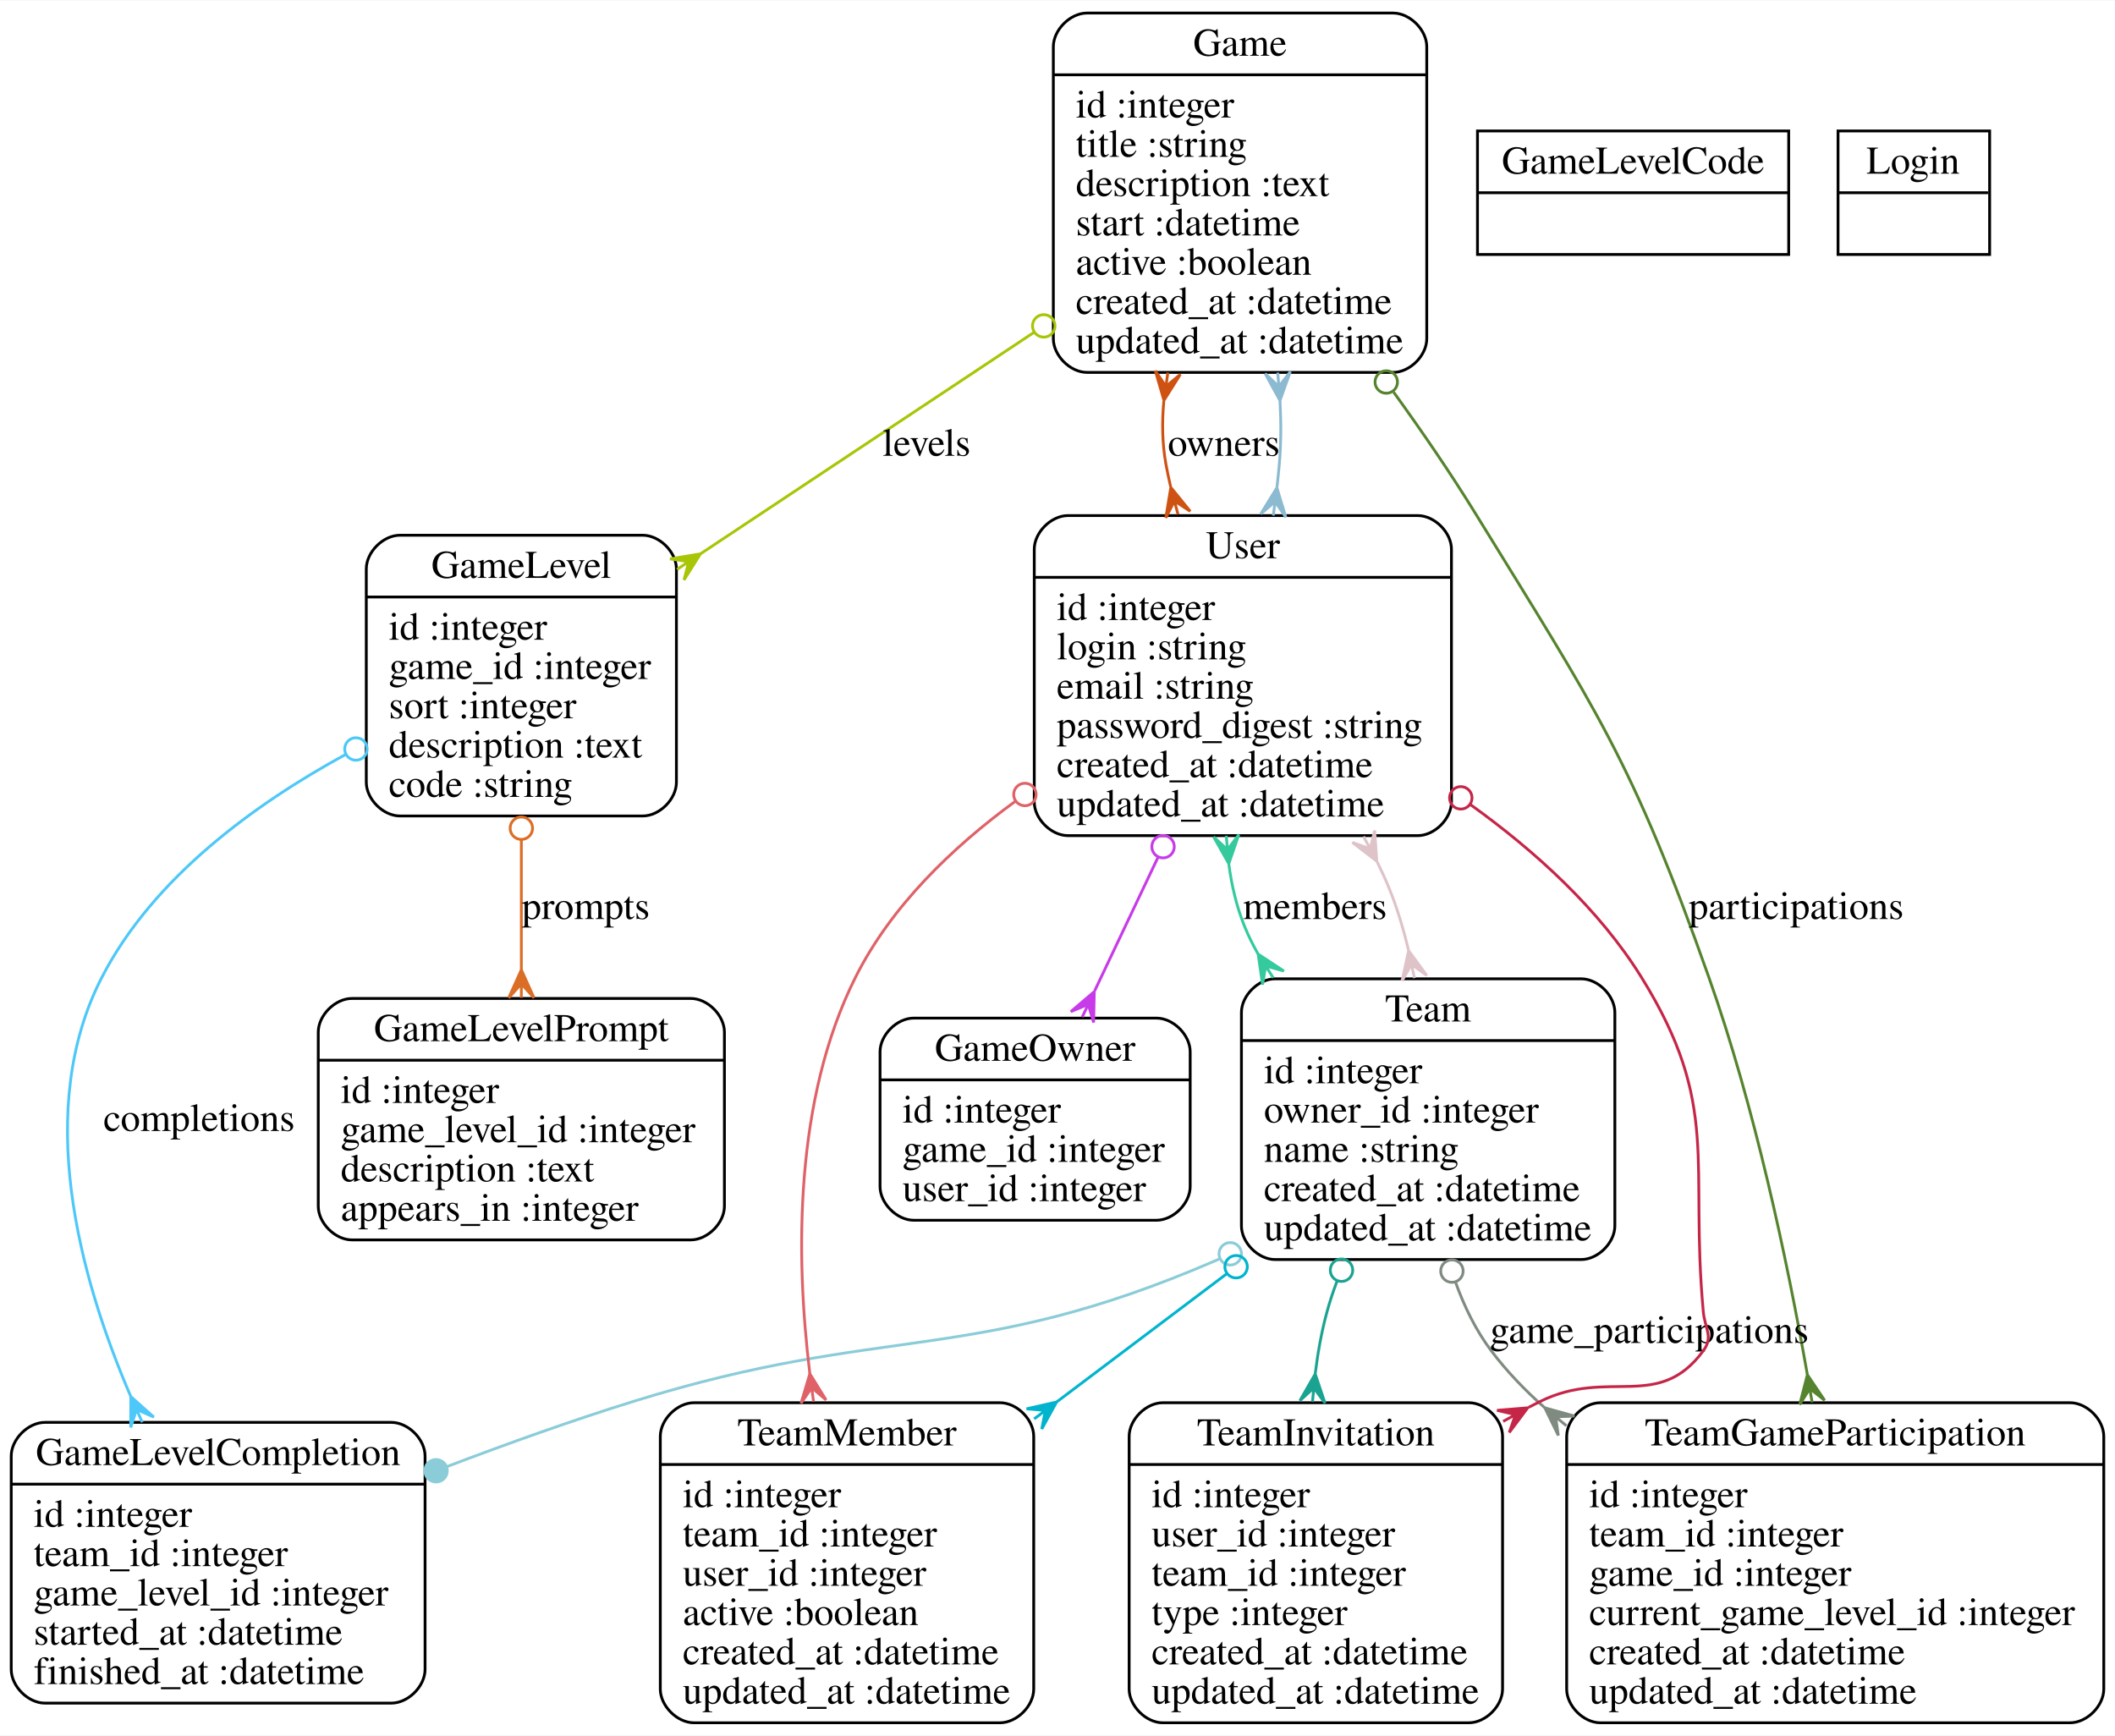
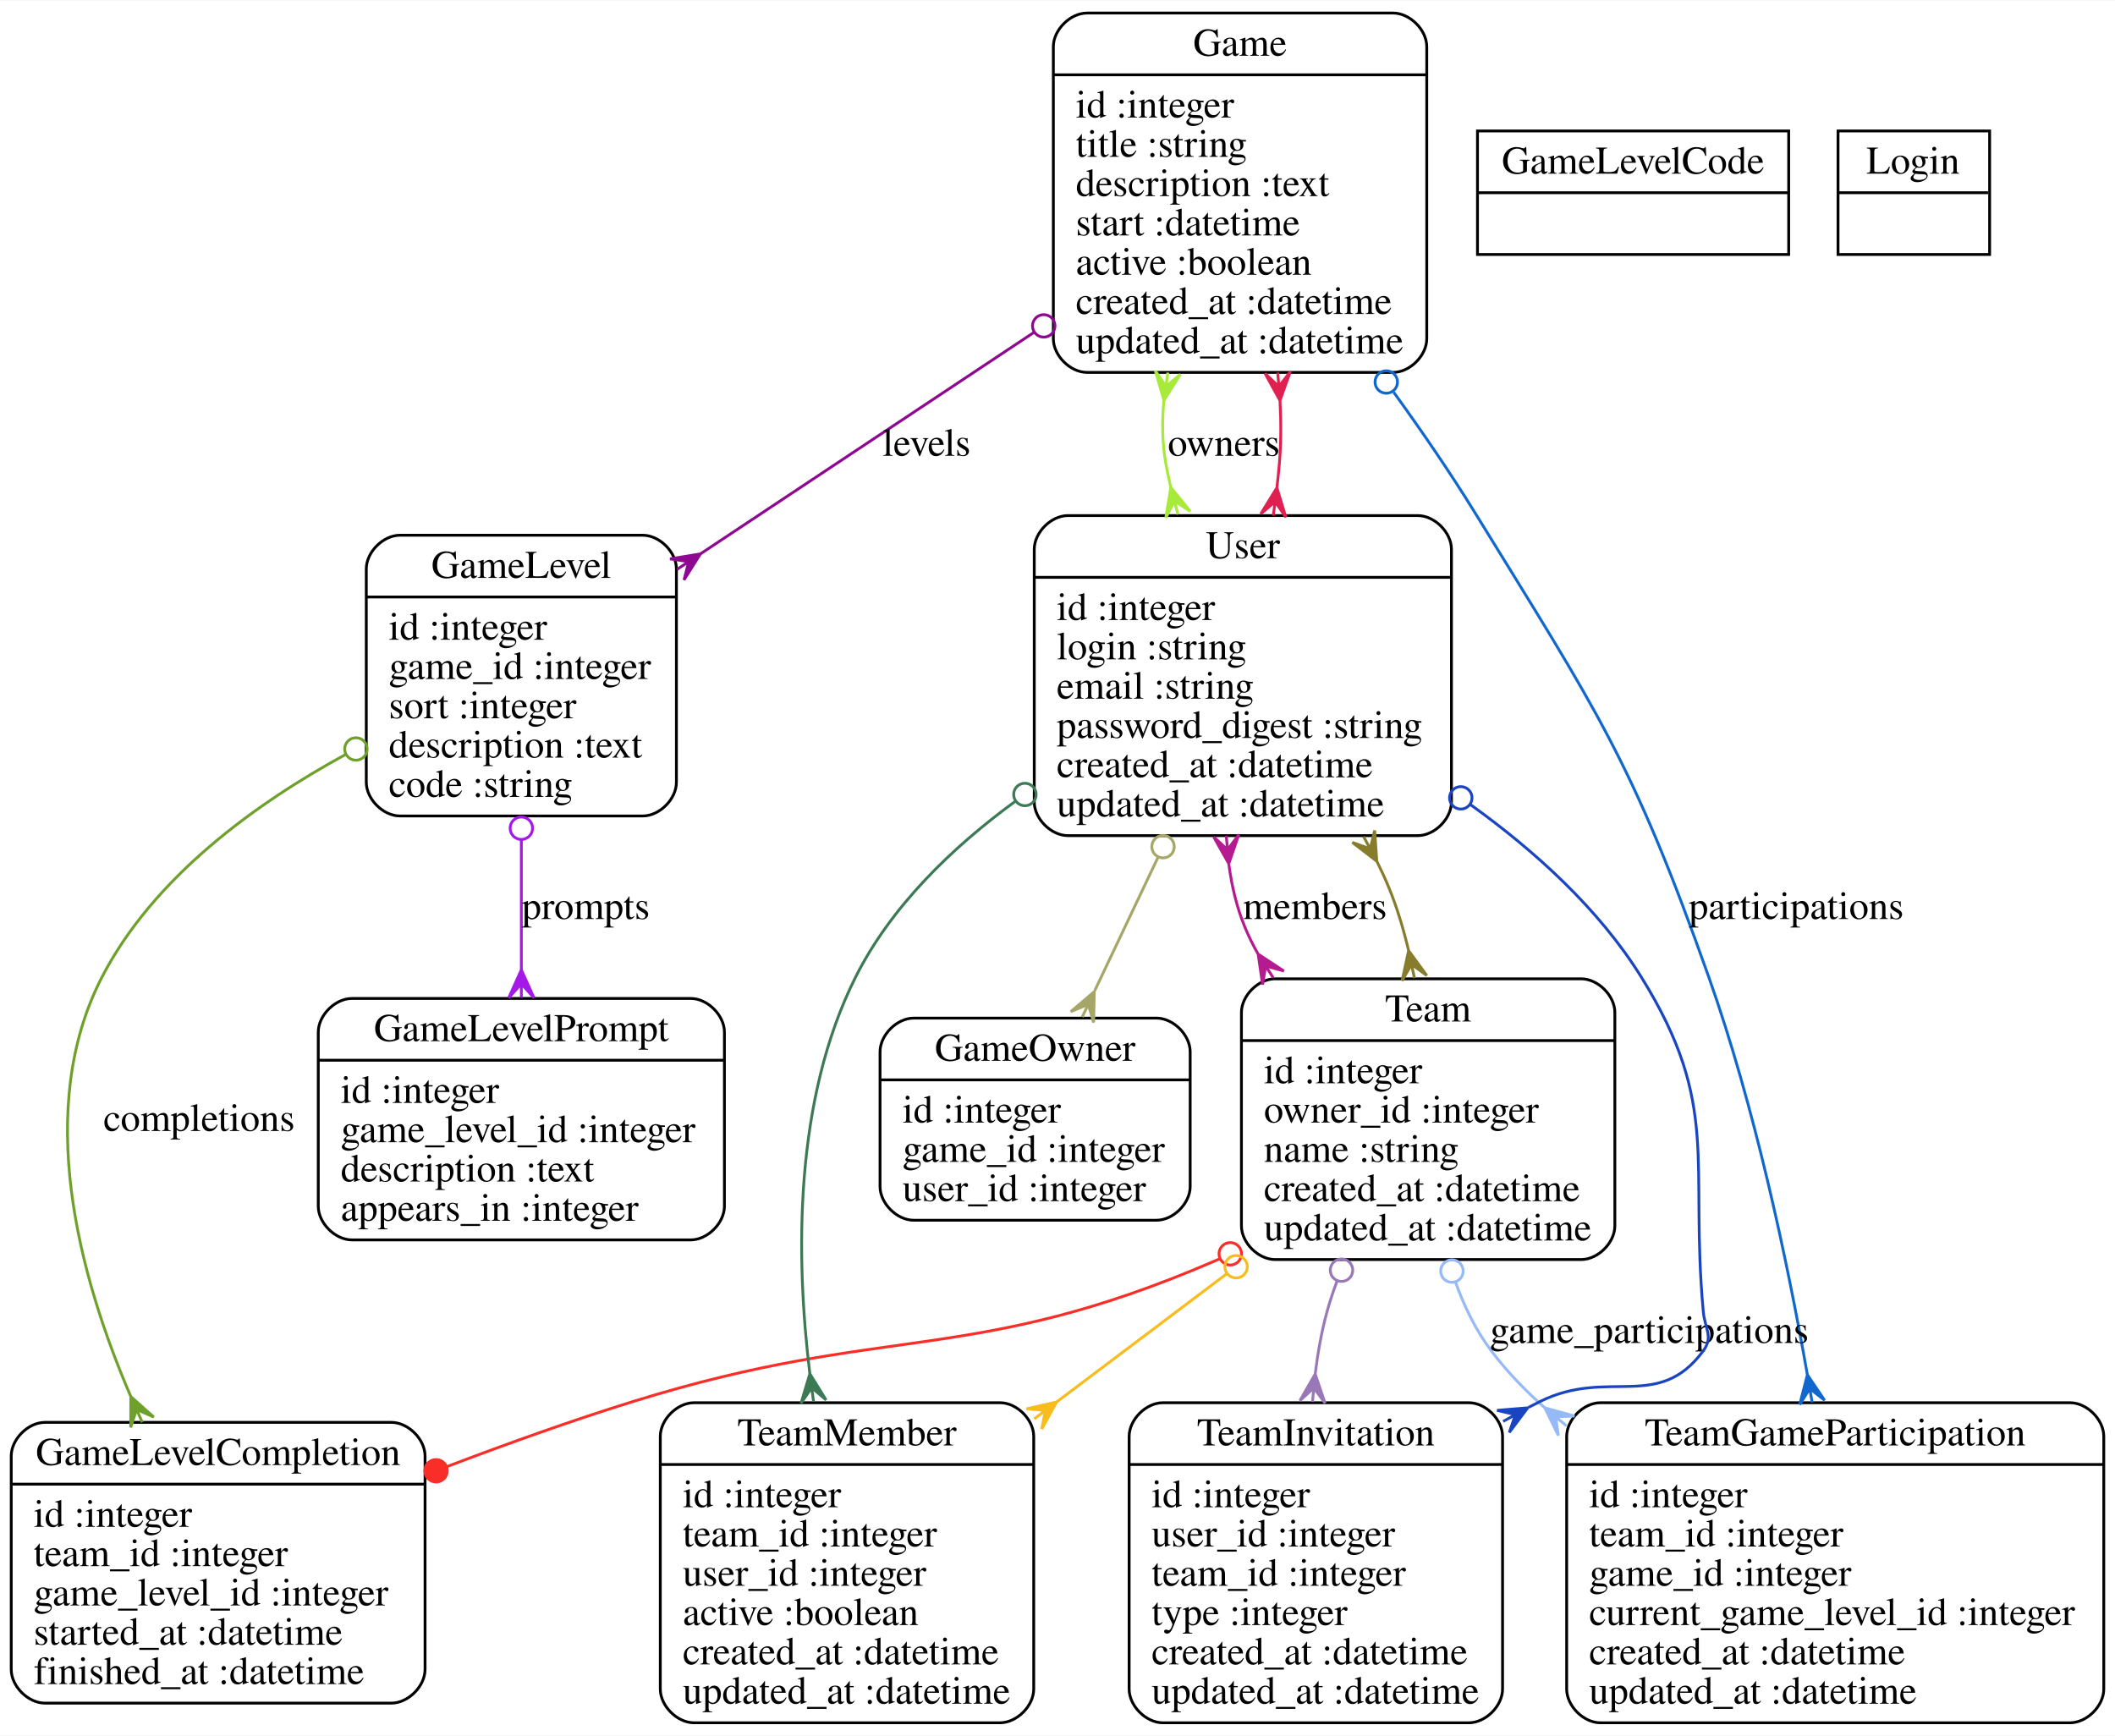
<svg xmlns="http://www.w3.org/2000/svg" width="753pt" height="618pt" viewBox="0.00 0.00 753.36 618.00">
  <g id="graph0" class="graph" transform="scale(1 1) rotate(0) translate(4 614)">
    <polygon fill="white" stroke="none" points="-4,4 -4,-614 749.361,-614 749.361,4 -4,4" />
    <g id="node1" class="node">
      <path fill="none" stroke="black" d="M383.198,-481.5C383.198,-481.5 492.209,-481.5 492.209,-481.5 498.209,-481.5 504.209,-487.5 504.209,-493.5 504.209,-493.5 504.209,-597.5 504.209,-597.5 504.209,-603.5 498.209,-609.5 492.209,-609.5 492.209,-609.5 383.198,-609.5 383.198,-609.5 377.198,-609.5 371.198,-603.5 371.198,-597.5 371.198,-597.5 371.198,-493.5 371.198,-493.5 371.198,-487.5 377.198,-481.5 383.198,-481.5" />
      <text text-anchor="middle" x="437.704" y="-594.3" font-family="Times,serif" font-size="14.00">Game</text>
      <polyline fill="none" stroke="black" points="371.198,-587.5 504.209,-587.5 " />
      <text text-anchor="start" x="379.198" y="-572.3" font-family="Times,serif" font-size="14.00">id :integer</text>
      <text text-anchor="start" x="379.198" y="-558.3" font-family="Times,serif" font-size="14.00">title :string</text>
      <text text-anchor="start" x="379.198" y="-544.3" font-family="Times,serif" font-size="14.00">description :text</text>
      <text text-anchor="start" x="379.198" y="-530.3" font-family="Times,serif" font-size="14.00">start :datetime</text>
      <text text-anchor="start" x="379.198" y="-516.3" font-family="Times,serif" font-size="14.00">active :boolean</text>
      <text text-anchor="start" x="379.198" y="-502.3" font-family="Times,serif" font-size="14.00">created_at :datetime</text>
      <text text-anchor="start" x="379.198" y="-488.3" font-family="Times,serif" font-size="14.00">updated_at :datetime</text>
    </g>
    <g id="node2" class="node">
      <path fill="none" stroke="black" d="M138.471,-323.5C138.471,-323.5 224.937,-323.5 224.937,-323.5 230.937,-323.5 236.937,-329.5 236.937,-335.5 236.937,-335.5 236.937,-411.5 236.937,-411.5 236.937,-417.5 230.937,-423.5 224.937,-423.5 224.937,-423.5 138.471,-423.5 138.471,-423.5 132.471,-423.5 126.471,-417.5 126.471,-411.5 126.471,-411.5 126.471,-335.5 126.471,-335.5 126.471,-329.5 132.471,-323.5 138.471,-323.5" />
      <text text-anchor="middle" x="181.704" y="-408.3" font-family="Times,serif" font-size="14.00">GameLevel</text>
      <polyline fill="none" stroke="black" points="126.471,-401.5 236.937,-401.5 " />
      <text text-anchor="start" x="134.471" y="-386.3" font-family="Times,serif" font-size="14.00">id :integer</text>
      <text text-anchor="start" x="134.471" y="-372.3" font-family="Times,serif" font-size="14.00">game_id :integer</text>
      <text text-anchor="start" x="134.471" y="-358.3" font-family="Times,serif" font-size="14.00">sort :integer</text>
      <text text-anchor="start" x="134.471" y="-344.3" font-family="Times,serif" font-size="14.00">description :text</text>
      <text text-anchor="start" x="134.471" y="-330.3" font-family="Times,serif" font-size="14.00">code :string</text>
    </g>
    <g id="edge3" class="edge">
-       <path fill="none" stroke="#a8c506" d="M364.434,-495.844C326.937,-470.944 281.72,-440.917 245.648,-416.963" />
-       <ellipse fill="none" stroke="#a8c506" cx="367.779" cy="-498.065" rx="4" ry="4" />
-       <polygon fill="#a8c506" stroke="#a8c506" points="245.487,-416.856 239.646,-407.576 241.322,-414.09 237.157,-411.324 237.157,-411.324 237.157,-411.324 241.322,-414.09 234.668,-415.073 245.487,-416.856 245.487,-416.856" />
+       <path fill="none" stroke="#8f0891" d="M364.434,-495.844C326.937,-470.944 281.72,-440.917 245.648,-416.963" />
+       <ellipse fill="none" stroke="#8f0891" cx="367.779" cy="-498.065" rx="4" ry="4" />
+       <polygon fill="#8f0891" stroke="#8f0891" points="245.487,-416.856 239.646,-407.576 241.322,-414.09 237.157,-411.324 237.157,-411.324 237.157,-411.324 241.322,-414.09 234.668,-415.073 245.487,-416.856 245.487,-416.856" />
      <text text-anchor="middle" x="326.031" y="-451.8" font-family="Times,serif" font-size="14.00">levels</text>
    </g>
    <g id="node9" class="node">
      <path fill="none" stroke="black" d="M566.046,-0.5C566.046,-0.5 733.361,-0.5 733.361,-0.5 739.361,-0.5 745.361,-6.5 745.361,-12.5 745.361,-12.5 745.361,-102.5 745.361,-102.5 745.361,-108.5 739.361,-114.5 733.361,-114.5 733.361,-114.5 566.046,-114.5 566.046,-114.5 560.046,-114.5 554.046,-108.5 554.046,-102.5 554.046,-102.5 554.046,-12.5 554.046,-12.5 554.046,-6.5 560.046,-0.5 566.046,-0.5" />
      <text text-anchor="middle" x="649.704" y="-99.3" font-family="Times,serif" font-size="14.00">TeamGameParticipation</text>
      <polyline fill="none" stroke="black" points="554.046,-92.5 745.361,-92.5 " />
      <text text-anchor="start" x="562.046" y="-77.3" font-family="Times,serif" font-size="14.00">id :integer</text>
      <text text-anchor="start" x="562.046" y="-63.3" font-family="Times,serif" font-size="14.00">team_id :integer</text>
      <text text-anchor="start" x="562.046" y="-49.3" font-family="Times,serif" font-size="14.00">game_id :integer</text>
      <text text-anchor="start" x="562.046" y="-35.3" font-family="Times,serif" font-size="14.00">current_game_level_id :integer</text>
      <text text-anchor="start" x="562.046" y="-21.3" font-family="Times,serif" font-size="14.00">created_at :datetime</text>
      <text text-anchor="start" x="562.046" y="-7.3" font-family="Times,serif" font-size="14.00">updated_at :datetime</text>
    </g>
    <g id="edge1" class="edge">
-       <path fill="none" stroke="#55832e" d="M492.417,-474.462C502.598,-460.37 512.816,-445.444 521.704,-431 564.722,-361.086 577.342,-343.395 604.704,-266 620.992,-219.927 632.478,-165.927 639.767,-124.565" />
-       <ellipse fill="none" stroke="#55832e" cx="489.784" cy="-478.075" rx="4" ry="4" />
-       <polygon fill="#55832e" stroke="#55832e" points="639.786,-124.458 645.92,-115.368 640.636,-119.531 641.485,-114.603 641.485,-114.603 641.485,-114.603 640.636,-119.531 637.051,-113.839 639.786,-124.458 639.786,-124.458" />
+       <path fill="none" stroke="#1068ce" d="M492.417,-474.462C502.598,-460.37 512.816,-445.444 521.704,-431 564.722,-361.086 577.342,-343.395 604.704,-266 620.992,-219.927 632.478,-165.927 639.767,-124.565" />
+       <ellipse fill="none" stroke="#1068ce" cx="489.784" cy="-478.075" rx="4" ry="4" />
+       <polygon fill="#1068ce" stroke="#1068ce" points="639.786,-124.458 645.92,-115.368 640.636,-119.531 641.485,-114.603 641.485,-114.603 641.485,-114.603 640.636,-119.531 637.051,-113.839 639.786,-124.458 639.786,-124.458" />
      <text text-anchor="middle" x="635.804" y="-286.8" font-family="Times,serif" font-size="14.00">participations</text>
    </g>
    <g id="node12" class="node">
      <path fill="none" stroke="black" d="M376.402,-316.5C376.402,-316.5 501.005,-316.5 501.005,-316.5 507.005,-316.5 513.005,-322.5 513.005,-328.5 513.005,-328.5 513.005,-418.5 513.005,-418.5 513.005,-424.5 507.005,-430.5 501.005,-430.5 501.005,-430.5 376.402,-430.5 376.402,-430.5 370.402,-430.5 364.402,-424.5 364.402,-418.5 364.402,-418.5 364.402,-328.5 364.402,-328.5 364.402,-322.5 370.402,-316.5 376.402,-316.5" />
      <text text-anchor="middle" x="438.704" y="-415.3" font-family="Times,serif" font-size="14.00">User</text>
      <polyline fill="none" stroke="black" points="364.402,-408.5 513.005,-408.5 " />
      <text text-anchor="start" x="372.402" y="-393.3" font-family="Times,serif" font-size="14.00">id :integer</text>
      <text text-anchor="start" x="372.402" y="-379.3" font-family="Times,serif" font-size="14.00">login :string</text>
      <text text-anchor="start" x="372.402" y="-365.3" font-family="Times,serif" font-size="14.00">email :string</text>
      <text text-anchor="start" x="372.402" y="-351.3" font-family="Times,serif" font-size="14.00">password_digest :string</text>
      <text text-anchor="start" x="372.402" y="-337.3" font-family="Times,serif" font-size="14.00">created_at :datetime</text>
      <text text-anchor="start" x="372.402" y="-323.3" font-family="Times,serif" font-size="14.00">updated_at :datetime</text>
    </g>
    <g id="edge2" class="edge">
-       <path fill="none" stroke="#ce5313" d="M410.558,-471.286C409.855,-463.802 409.972,-456.277 411.269,-449 411.751,-446.295 412.325,-443.559 412.973,-440.814" />
-       <polygon fill="#ce5313" stroke="#ce5313" points="410.594,-471.538 407.536,-482.069 411.293,-476.489 411.992,-481.44 411.992,-481.44 411.992,-481.44 411.293,-476.489 416.448,-480.811 410.594,-471.538 410.594,-471.538" />
-       <polygon fill="#ce5313" stroke="#ce5313" points="413.046,-440.536 419.961,-432.025 414.329,-435.703 415.612,-430.871 415.612,-430.871 415.612,-430.871 414.329,-435.703 411.262,-429.716 413.046,-440.536 413.046,-440.536" />
+       <path fill="none" stroke="#a7ea39" d="M410.558,-471.286C409.855,-463.802 409.972,-456.277 411.269,-449 411.751,-446.295 412.325,-443.559 412.973,-440.814" />
+       <polygon fill="#a7ea39" stroke="#a7ea39" points="410.594,-471.538 407.536,-482.069 411.293,-476.489 411.992,-481.44 411.992,-481.44 411.992,-481.44 411.293,-476.489 416.448,-480.811 410.594,-471.538 410.594,-471.538" />
+       <polygon fill="#a7ea39" stroke="#a7ea39" points="413.046,-440.536 419.961,-432.025 414.329,-435.703 415.612,-430.871 415.612,-430.871 415.612,-430.871 414.329,-435.703 411.262,-429.716 413.046,-440.536 413.046,-440.536" />
      <text text-anchor="middle" x="431.921" y="-451.8" font-family="Times,serif" font-size="14.00">owners</text>
    </g>
    <g id="node4" class="node">
      <path fill="none" stroke="black" d="M12,-7.5C12,-7.5 135.407,-7.5 135.407,-7.5 141.407,-7.5 147.407,-13.5 147.407,-19.5 147.407,-19.5 147.407,-95.5 147.407,-95.5 147.407,-101.5 141.407,-107.5 135.407,-107.5 135.407,-107.5 12,-107.5 12,-107.5 6,-107.5 0,-101.5 0,-95.5 0,-95.5 0,-19.5 0,-19.5 0,-13.5 6,-7.5 12,-7.5" />
      <text text-anchor="middle" x="73.704" y="-92.3" font-family="Times,serif" font-size="14.00">GameLevelCompletion</text>
      <polyline fill="none" stroke="black" points="0,-85.5 147.407,-85.5 " />
      <text text-anchor="start" x="8" y="-70.3" font-family="Times,serif" font-size="14.00">id :integer</text>
      <text text-anchor="start" x="8" y="-56.3" font-family="Times,serif" font-size="14.00">team_id :integer</text>
      <text text-anchor="start" x="8" y="-42.3" font-family="Times,serif" font-size="14.00">game_level_id :integer</text>
      <text text-anchor="start" x="8" y="-28.3" font-family="Times,serif" font-size="14.00">started_at :datetime</text>
      <text text-anchor="start" x="8" y="-14.3" font-family="Times,serif" font-size="14.00">finished_at :datetime</text>
    </g>
    <g id="edge5" class="edge">
-       <path fill="none" stroke="#4dc8f8" d="M119.081,-345.4C86.859,-327.833 50.584,-301.543 32.269,-266 8.206,-219.301 23.957,-160.024 42.549,-116.795" />
-       <ellipse fill="none" stroke="#4dc8f8" cx="122.779" cy="-347.362" rx="4" ry="4" />
-       <polygon fill="#4dc8f8" stroke="#4dc8f8" points="42.599,-116.682 50.783,-109.383 44.636,-112.116 46.673,-107.549 46.673,-107.549 46.673,-107.549 44.636,-112.116 42.563,-105.716 42.599,-116.682 42.599,-116.682" />
+       <path fill="none" stroke="#6fa02c" d="M119.081,-345.4C86.859,-327.833 50.584,-301.543 32.269,-266 8.206,-219.301 23.957,-160.024 42.549,-116.795" />
+       <ellipse fill="none" stroke="#6fa02c" cx="122.779" cy="-347.362" rx="4" ry="4" />
+       <polygon fill="#6fa02c" stroke="#6fa02c" points="42.599,-116.682 50.783,-109.383 44.636,-112.116 46.673,-107.549 46.673,-107.549 46.673,-107.549 44.636,-112.116 42.563,-105.716 42.599,-116.682 42.599,-116.682" />
      <text text-anchor="middle" x="66.921" y="-211.3" font-family="Times,serif" font-size="14.00">completions</text>
    </g>
    <g id="node5" class="node">
      <path fill="none" stroke="black" d="M121.367,-172.5C121.367,-172.5 242.04,-172.5 242.04,-172.5 248.04,-172.5 254.04,-178.5 254.04,-184.5 254.04,-184.5 254.04,-246.5 254.04,-246.5 254.04,-252.5 248.04,-258.5 242.04,-258.5 242.04,-258.5 121.367,-258.5 121.367,-258.5 115.367,-258.5 109.367,-252.5 109.367,-246.5 109.367,-246.5 109.367,-184.5 109.367,-184.5 109.367,-178.5 115.367,-172.5 121.367,-172.5" />
      <text text-anchor="middle" x="181.704" y="-243.3" font-family="Times,serif" font-size="14.00">GameLevelPrompt</text>
      <polyline fill="none" stroke="black" points="109.367,-236.5 254.04,-236.5 " />
      <text text-anchor="start" x="117.367" y="-221.3" font-family="Times,serif" font-size="14.00">id :integer</text>
      <text text-anchor="start" x="117.367" y="-207.3" font-family="Times,serif" font-size="14.00">game_level_id :integer</text>
      <text text-anchor="start" x="117.367" y="-193.3" font-family="Times,serif" font-size="14.00">description :text</text>
      <text text-anchor="start" x="117.367" y="-179.3" font-family="Times,serif" font-size="14.00">appears_in :integer</text>
    </g>
    <g id="edge4" class="edge">
-       <path fill="none" stroke="#db6e27" d="M181.704,-314.991C181.704,-299.847 181.704,-283.593 181.704,-268.742" />
-       <ellipse fill="none" stroke="#db6e27" cx="181.704" cy="-319.141" rx="4" ry="4" />
-       <polygon fill="#db6e27" stroke="#db6e27" points="181.704,-268.716 186.204,-258.716 181.704,-263.716 181.704,-258.716 181.704,-258.716 181.704,-258.716 181.704,-263.716 177.204,-258.716 181.704,-268.716 181.704,-268.716" />
+       <path fill="none" stroke="#a419ea" d="M181.704,-314.991C181.704,-299.847 181.704,-283.593 181.704,-268.742" />
+       <ellipse fill="none" stroke="#a419ea" cx="181.704" cy="-319.141" rx="4" ry="4" />
+       <polygon fill="#a419ea" stroke="#a419ea" points="181.704,-268.716 186.204,-258.716 181.704,-263.716 181.704,-258.716 181.704,-258.716 181.704,-258.716 181.704,-263.716 177.204,-258.716 181.704,-268.716 181.704,-268.716" />
      <text text-anchor="middle" x="204.648" y="-286.8" font-family="Times,serif" font-size="14.00">prompts</text>
    </g>
    <g id="node3" class="node">
      <polygon fill="none" stroke="black" points="522.279,-523.5 522.279,-567.5 633.128,-567.5 633.128,-523.5 522.279,-523.5" />
      <text text-anchor="middle" x="577.704" y="-552.3" font-family="Times,serif" font-size="14.00">GameLevelCode</text>
      <polyline fill="none" stroke="black" points="522.279,-545.5 633.128,-545.5 " />
      <text text-anchor="middle" x="577.704" y="-530.3" font-family="Times,serif" font-size="14.00"> </text>
    </g>
    <g id="node6" class="node">
      <path fill="none" stroke="black" d="M321.471,-179.5C321.471,-179.5 407.937,-179.5 407.937,-179.5 413.937,-179.5 419.937,-185.5 419.937,-191.5 419.937,-191.5 419.937,-239.5 419.937,-239.5 419.937,-245.5 413.937,-251.5 407.937,-251.5 407.937,-251.5 321.471,-251.5 321.471,-251.5 315.471,-251.5 309.471,-245.5 309.471,-239.5 309.471,-239.5 309.471,-191.5 309.471,-191.5 309.471,-185.5 315.471,-179.5 321.471,-179.5" />
      <text text-anchor="middle" x="364.704" y="-236.3" font-family="Times,serif" font-size="14.00">GameOwner</text>
      <polyline fill="none" stroke="black" points="309.471,-229.5 419.937,-229.5 " />
      <text text-anchor="start" x="317.471" y="-214.3" font-family="Times,serif" font-size="14.00">id :integer</text>
      <text text-anchor="start" x="317.471" y="-200.3" font-family="Times,serif" font-size="14.00">game_id :integer</text>
      <text text-anchor="start" x="317.471" y="-186.3" font-family="Times,serif" font-size="14.00">user_id :integer</text>
    </g>
    <g id="node7" class="node">
      <polygon fill="none" stroke="black" points="650.704,-523.5 650.704,-567.5 704.704,-567.5 704.704,-523.5 650.704,-523.5" />
      <text text-anchor="middle" x="677.424" y="-552.3" font-family="Times,serif" font-size="14.00">Login</text>
      <polyline fill="none" stroke="black" points="650.704,-545.5 704.145,-545.5 " />
      <text text-anchor="middle" x="677.424" y="-530.3" font-family="Times,serif" font-size="14.00"> </text>
    </g>
    <g id="node8" class="node">
      <path fill="none" stroke="black" d="M450.198,-165.5C450.198,-165.5 559.209,-165.5 559.209,-165.5 565.209,-165.5 571.209,-171.5 571.209,-177.5 571.209,-177.5 571.209,-253.5 571.209,-253.5 571.209,-259.5 565.209,-265.5 559.209,-265.5 559.209,-265.5 450.198,-265.5 450.198,-265.5 444.198,-265.5 438.198,-259.5 438.198,-253.5 438.198,-253.5 438.198,-177.5 438.198,-177.5 438.198,-171.5 444.198,-165.5 450.198,-165.5" />
      <text text-anchor="middle" x="504.704" y="-250.3" font-family="Times,serif" font-size="14.00">Team</text>
      <polyline fill="none" stroke="black" points="438.198,-243.5 571.209,-243.5 " />
      <text text-anchor="start" x="446.198" y="-228.3" font-family="Times,serif" font-size="14.00">id :integer</text>
      <text text-anchor="start" x="446.198" y="-214.3" font-family="Times,serif" font-size="14.00">owner_id :integer</text>
      <text text-anchor="start" x="446.198" y="-200.3" font-family="Times,serif" font-size="14.00">name :string</text>
      <text text-anchor="start" x="446.198" y="-186.3" font-family="Times,serif" font-size="14.00">created_at :datetime</text>
      <text text-anchor="start" x="446.198" y="-172.3" font-family="Times,serif" font-size="14.00">updated_at :datetime</text>
    </g>
    <g id="edge10" class="edge">
-       <path fill="none" stroke="#8accd8" d="M430.413,-165.749C429.843,-165.495 429.273,-165.246 428.704,-165 341.795,-127.521 312.099,-143.046 221.704,-115 199.851,-108.22 176.572,-99.88 155.101,-91.71" />
-       <ellipse fill="none" stroke="#8accd8" cx="434.214" cy="-167.545" rx="4" ry="4" />
-       <ellipse fill="#8accd8" stroke="#8accd8" cx="151.322" cy="-90.261" rx="4" ry="4" />
+       <path fill="none" stroke="#fa2e29" d="M430.413,-165.749C429.843,-165.495 429.273,-165.246 428.704,-165 341.795,-127.521 312.099,-143.046 221.704,-115 199.851,-108.22 176.572,-99.88 155.101,-91.71" />
+       <ellipse fill="none" stroke="#fa2e29" cx="434.214" cy="-167.545" rx="4" ry="4" />
+       <ellipse fill="#fa2e29" stroke="#fa2e29" cx="151.322" cy="-90.261" rx="4" ry="4" />
    </g>
    <g id="edge9" class="edge">
-       <path fill="none" stroke="#7f8b81" d="M514.439,-157.484C517.572,-148.753 521.713,-140.247 527.186,-133 532.695,-125.706 539.144,-118.971 546.15,-112.786" />
-       <ellipse fill="none" stroke="#7f8b81" cx="513.173" cy="-161.385" rx="4" ry="4" />
-       <polygon fill="#7f8b81" stroke="#7f8b81" points="546.268,-112.687 556.832,-109.747 550.11,-109.488 553.953,-106.289 553.953,-106.289 553.953,-106.289 550.11,-109.488 551.074,-102.831 546.268,-112.687 546.268,-112.687" />
+       <path fill="none" stroke="#96b9f8" d="M514.439,-157.484C517.572,-148.753 521.713,-140.247 527.186,-133 532.695,-125.706 539.144,-118.971 546.15,-112.786" />
+       <ellipse fill="none" stroke="#96b9f8" cx="513.173" cy="-161.385" rx="4" ry="4" />
+       <polygon fill="#96b9f8" stroke="#96b9f8" points="546.268,-112.687 556.832,-109.747 550.11,-109.488 553.953,-106.289 553.953,-106.289 553.953,-106.289 550.11,-109.488 551.074,-102.831 546.268,-112.687 546.268,-112.687" />
      <text text-anchor="middle" x="583.462" y="-135.8" font-family="Times,serif" font-size="14.00">game_participations</text>
    </g>
    <g id="node10" class="node">
      <path fill="none" stroke="black" d="M410.198,-0.5C410.198,-0.5 519.209,-0.5 519.209,-0.5 525.209,-0.5 531.209,-6.5 531.209,-12.5 531.209,-12.5 531.209,-102.5 531.209,-102.5 531.209,-108.5 525.209,-114.5 519.209,-114.5 519.209,-114.5 410.198,-114.5 410.198,-114.5 404.198,-114.5 398.198,-108.5 398.198,-102.5 398.198,-102.5 398.198,-12.5 398.198,-12.5 398.198,-6.5 404.198,-0.5 410.198,-0.5" />
      <text text-anchor="middle" x="464.704" y="-99.3" font-family="Times,serif" font-size="14.00">TeamInvitation</text>
      <polyline fill="none" stroke="black" points="398.198,-92.5 531.209,-92.5 " />
      <text text-anchor="start" x="406.198" y="-77.3" font-family="Times,serif" font-size="14.00">id :integer</text>
      <text text-anchor="start" x="406.198" y="-63.3" font-family="Times,serif" font-size="14.00">user_id :integer</text>
      <text text-anchor="start" x="406.198" y="-49.3" font-family="Times,serif" font-size="14.00">team_id :integer</text>
      <text text-anchor="start" x="406.198" y="-35.3" font-family="Times,serif" font-size="14.00">type :integer</text>
      <text text-anchor="start" x="406.198" y="-21.3" font-family="Times,serif" font-size="14.00">created_at :datetime</text>
      <text text-anchor="start" x="406.198" y="-7.3" font-family="Times,serif" font-size="14.00">updated_at :datetime</text>
    </g>
    <g id="edge8" class="edge">
-       <path fill="none" stroke="#1ba392" d="M472.314,-157.972C470.928,-154.325 469.704,-150.65 468.704,-147 466.775,-139.964 465.423,-132.496 464.502,-124.999" />
-       <ellipse fill="none" stroke="#1ba392" cx="473.845" cy="-161.705" rx="4" ry="4" />
-       <polygon fill="#1ba392" stroke="#1ba392" points="464.477,-124.747 467.976,-114.354 463.987,-119.771 463.497,-114.795 463.497,-114.795 463.497,-114.795 463.987,-119.771 459.019,-115.235 464.477,-124.747 464.477,-124.747" />
+       <path fill="none" stroke="#9978b8" d="M472.314,-157.972C470.928,-154.325 469.704,-150.65 468.704,-147 466.775,-139.964 465.423,-132.496 464.502,-124.999" />
+       <ellipse fill="none" stroke="#9978b8" cx="473.845" cy="-161.705" rx="4" ry="4" />
+       <polygon fill="#9978b8" stroke="#9978b8" points="464.477,-124.747 467.976,-114.354 463.987,-119.771 463.497,-114.795 463.497,-114.795 463.497,-114.795 463.987,-119.771 459.019,-115.235 464.477,-124.747 464.477,-124.747" />
    </g>
    <g id="node11" class="node">
      <path fill="none" stroke="black" d="M243.198,-0.5C243.198,-0.5 352.209,-0.5 352.209,-0.5 358.209,-0.5 364.209,-6.5 364.209,-12.5 364.209,-12.5 364.209,-102.5 364.209,-102.5 364.209,-108.5 358.209,-114.5 352.209,-114.5 352.209,-114.5 243.198,-114.5 243.198,-114.5 237.198,-114.5 231.198,-108.5 231.198,-102.5 231.198,-102.5 231.198,-12.5 231.198,-12.5 231.198,-6.5 237.198,-0.5 243.198,-0.5" />
      <text text-anchor="middle" x="297.704" y="-99.3" font-family="Times,serif" font-size="14.00">TeamMember</text>
      <polyline fill="none" stroke="black" points="231.198,-92.5 364.209,-92.5 " />
      <text text-anchor="start" x="239.198" y="-77.3" font-family="Times,serif" font-size="14.00">id :integer</text>
      <text text-anchor="start" x="239.198" y="-63.3" font-family="Times,serif" font-size="14.00">team_id :integer</text>
      <text text-anchor="start" x="239.198" y="-49.3" font-family="Times,serif" font-size="14.00">user_id :integer</text>
      <text text-anchor="start" x="239.198" y="-35.3" font-family="Times,serif" font-size="14.00">active :boolean</text>
      <text text-anchor="start" x="239.198" y="-21.3" font-family="Times,serif" font-size="14.00">created_at :datetime</text>
      <text text-anchor="start" x="239.198" y="-7.3" font-family="Times,serif" font-size="14.00">updated_at :datetime</text>
    </g>
    <g id="edge6" class="edge">
-       <path fill="none" stroke="#01b4ce" d="M432.967,-160.438C413.401,-145.692 392.157,-129.682 372.429,-114.815" />
-       <ellipse fill="none" stroke="#01b4ce" cx="436.297" cy="-162.947" rx="4" ry="4" />
-       <polygon fill="#01b4ce" stroke="#01b4ce" points="372.355,-114.759 367.078,-105.147 368.362,-111.75 364.369,-108.741 364.369,-108.741 364.369,-108.741 368.362,-111.75 361.661,-112.335 372.355,-114.759 372.355,-114.759" />
+       <path fill="none" stroke="#f8bc1c" d="M432.967,-160.438C413.401,-145.692 392.157,-129.682 372.429,-114.815" />
+       <ellipse fill="none" stroke="#f8bc1c" cx="436.297" cy="-162.947" rx="4" ry="4" />
+       <polygon fill="#f8bc1c" stroke="#f8bc1c" points="372.355,-114.759 367.078,-105.147 368.362,-111.75 364.369,-108.741 364.369,-108.741 364.369,-108.741 368.362,-111.75 361.661,-112.335 372.355,-114.759 372.355,-114.759" />
    </g>
    <g id="edge7" class="edge">
-       <path fill="none" stroke="#34ca9d" d="M444.071,-274.416C442.302,-277.533 440.723,-280.731 439.386,-284 436.514,-291.02 434.724,-298.624 433.706,-306.326" />
-       <polygon fill="#34ca9d" stroke="#34ca9d" points="444.15,-274.292 453.316,-268.273 446.835,-270.074 449.52,-265.857 449.52,-265.857 449.52,-265.857 446.835,-270.074 445.724,-263.44 444.15,-274.292 444.15,-274.292" />
-       <polygon fill="#34ca9d" stroke="#34ca9d" points="433.69,-306.506 428.305,-316.058 433.238,-311.485 432.786,-316.465 432.786,-316.465 432.786,-316.465 433.238,-311.485 437.268,-316.872 433.69,-306.506 433.69,-306.506" />
+       <path fill="none" stroke="#b61a91" d="M444.071,-274.416C442.302,-277.533 440.723,-280.731 439.386,-284 436.514,-291.02 434.724,-298.624 433.706,-306.326" />
+       <polygon fill="#b61a91" stroke="#b61a91" points="444.15,-274.292 453.316,-268.273 446.835,-270.074 449.52,-265.857 449.52,-265.857 449.52,-265.857 446.835,-270.074 445.724,-263.44 444.15,-274.292 444.15,-274.292" />
+       <polygon fill="#b61a91" stroke="#b61a91" points="433.69,-306.506 428.305,-316.058 433.238,-311.485 432.786,-316.465 432.786,-316.465 432.786,-316.465 433.238,-311.485 437.268,-316.872 433.69,-306.506 433.69,-306.506" />
      <text text-anchor="middle" x="464.362" y="-286.8" font-family="Times,serif" font-size="14.00">members</text>
    </g>
    <g id="edge12" class="edge">
-       <path fill="none" stroke="#8bbad1" d="M450.861,-440.697C451.184,-443.497 451.468,-446.274 451.704,-449 452.33,-456.231 452.343,-463.749 451.934,-471.249" />
-       <polygon fill="#8bbad1" stroke="#8bbad1" points="450.826,-440.419 454.006,-429.924 450.184,-435.46 449.543,-430.501 449.543,-430.501 449.543,-430.501 450.184,-435.46 445.081,-431.078 450.826,-440.419 450.826,-440.419" />
-       <polygon fill="#8bbad1" stroke="#8bbad1" points="451.916,-471.469 446.644,-481.084 451.523,-476.454 451.13,-481.438 451.13,-481.438 451.13,-481.438 451.523,-476.454 455.616,-481.792 451.916,-471.469 451.916,-471.469" />
+       <path fill="none" stroke="#df2051" d="M450.861,-440.697C451.184,-443.497 451.468,-446.274 451.704,-449 452.33,-456.231 452.343,-463.749 451.934,-471.249" />
+       <polygon fill="#df2051" stroke="#df2051" points="450.826,-440.419 454.006,-429.924 450.184,-435.46 449.543,-430.501 449.543,-430.501 449.543,-430.501 450.184,-435.46 445.081,-431.078 450.826,-440.419 450.826,-440.419" />
+       <polygon fill="#df2051" stroke="#df2051" points="451.916,-471.469 446.644,-481.084 451.523,-476.454 451.13,-481.438 451.13,-481.438 451.13,-481.438 451.523,-476.454 455.616,-481.792 451.916,-471.469 451.916,-471.469" />
    </g>
    <g id="edge11" class="edge">
-       <path fill="none" stroke="#c73be8" d="M408.488,-308.803C400.927,-292.862 392.973,-276.095 385.951,-261.291" />
-       <ellipse fill="none" stroke="#c73be8" cx="410.274" cy="-312.566" rx="4" ry="4" />
-       <polygon fill="#c73be8" stroke="#c73be8" points="385.77,-260.909 385.55,-249.946 383.627,-256.392 381.484,-251.874 381.484,-251.874 381.484,-251.874 383.627,-256.392 377.418,-253.803 385.77,-260.909 385.77,-260.909" />
+       <path fill="none" stroke="#a6a668" d="M408.488,-308.803C400.927,-292.862 392.973,-276.095 385.951,-261.291" />
+       <ellipse fill="none" stroke="#a6a668" cx="410.274" cy="-312.566" rx="4" ry="4" />
+       <polygon fill="#a6a668" stroke="#a6a668" points="385.77,-260.909 385.55,-249.946 383.627,-256.392 381.484,-251.874 381.484,-251.874 381.484,-251.874 383.627,-256.392 377.418,-253.803 385.77,-260.909 385.77,-260.909" />
    </g>
    <g id="edge14" class="edge">
-       <path fill="none" stroke="#dec3c9" d="M486.53,-307.167C488.043,-304.127 489.445,-301.064 490.704,-298 493.586,-290.982 495.875,-283.389 497.693,-275.757" />
-       <polygon fill="#dec3c9" stroke="#dec3c9" points="486.41,-307.39 477.721,-314.079 484.049,-311.797 481.687,-316.204 481.687,-316.204 481.687,-316.204 484.049,-311.797 485.654,-318.33 486.41,-307.39 486.41,-307.39" />
-       <polygon fill="#dec3c9" stroke="#dec3c9" points="497.742,-275.528 504.223,-266.683 498.781,-270.638 499.821,-265.747 499.821,-265.747 499.821,-265.747 498.781,-270.638 495.42,-264.811 497.742,-275.528 497.742,-275.528" />
+       <path fill="none" stroke="#867c2c" d="M486.53,-307.167C488.043,-304.127 489.445,-301.064 490.704,-298 493.586,-290.982 495.875,-283.389 497.693,-275.757" />
+       <polygon fill="#867c2c" stroke="#867c2c" points="486.41,-307.39 477.721,-314.079 484.049,-311.797 481.687,-316.204 481.687,-316.204 481.687,-316.204 484.049,-311.797 485.654,-318.33 486.41,-307.39 486.41,-307.39" />
+       <polygon fill="#867c2c" stroke="#867c2c" points="497.742,-275.528 504.223,-266.683 498.781,-270.638 499.821,-265.747 499.821,-265.747 499.821,-265.747 498.781,-270.638 495.42,-264.811 497.742,-275.528 497.742,-275.528" />
    </g>
    <g id="edge15" class="edge">
-       <path fill="none" stroke="#c52648" d="M519.852,-327.489C542.812,-310.998 565.627,-290.313 580.704,-266 609.048,-220.289 597.794,-200.561 602.704,-147 603.272,-140.804 606.394,-138.01 602.704,-133 586.695,-111.27 568.914,-126.932 544.704,-115 543.321,-114.319 541.937,-113.615 540.552,-112.891" />
-       <ellipse fill="none" stroke="#c52648" cx="516.332" cy="-329.955" rx="4" ry="4" />
-       <polygon fill="#c52648" stroke="#c52648" points="540.176,-112.684 533.6,-103.908 535.8,-110.265 531.423,-107.847 531.423,-107.847 531.423,-107.847 535.8,-110.265 529.247,-111.786 540.176,-112.684 540.176,-112.684" />
+       <path fill="none" stroke="#1a45c2" d="M519.852,-327.489C542.812,-310.998 565.627,-290.313 580.704,-266 609.048,-220.289 597.794,-200.561 602.704,-147 603.272,-140.804 606.394,-138.01 602.704,-133 586.695,-111.27 568.914,-126.932 544.704,-115 543.321,-114.319 541.937,-113.615 540.552,-112.891" />
+       <ellipse fill="none" stroke="#1a45c2" cx="516.332" cy="-329.955" rx="4" ry="4" />
+       <polygon fill="#1a45c2" stroke="#1a45c2" points="540.176,-112.684 533.6,-103.908 535.8,-110.265 531.423,-107.847 531.423,-107.847 531.423,-107.847 535.8,-110.265 529.247,-111.786 540.176,-112.684 540.176,-112.684" />
    </g>
    <g id="edge13" class="edge">
-       <path fill="none" stroke="#df6268" d="M357.638,-328.719C335.091,-312.238 313.338,-291.248 300.704,-266 278.985,-222.601 279.292,-167.424 284.458,-124.879" />
-       <ellipse fill="none" stroke="#df6268" cx="361.068" cy="-331.154" rx="4" ry="4" />
-       <polygon fill="#df6268" stroke="#df6268" points="284.466,-124.816 290.246,-115.497 285.126,-119.86 285.785,-114.903 285.785,-114.903 285.785,-114.903 285.126,-119.86 281.325,-114.31 284.466,-124.816 284.466,-124.816" />
+       <path fill="none" stroke="#3c7955" d="M357.638,-328.719C335.091,-312.238 313.338,-291.248 300.704,-266 278.985,-222.601 279.292,-167.424 284.458,-124.879" />
+       <ellipse fill="none" stroke="#3c7955" cx="361.068" cy="-331.154" rx="4" ry="4" />
+       <polygon fill="#3c7955" stroke="#3c7955" points="284.466,-124.816 290.246,-115.497 285.126,-119.86 285.785,-114.903 285.785,-114.903 285.785,-114.903 285.126,-119.86 281.325,-114.31 284.466,-124.816 284.466,-124.816" />
    </g>
  </g>
</svg>
